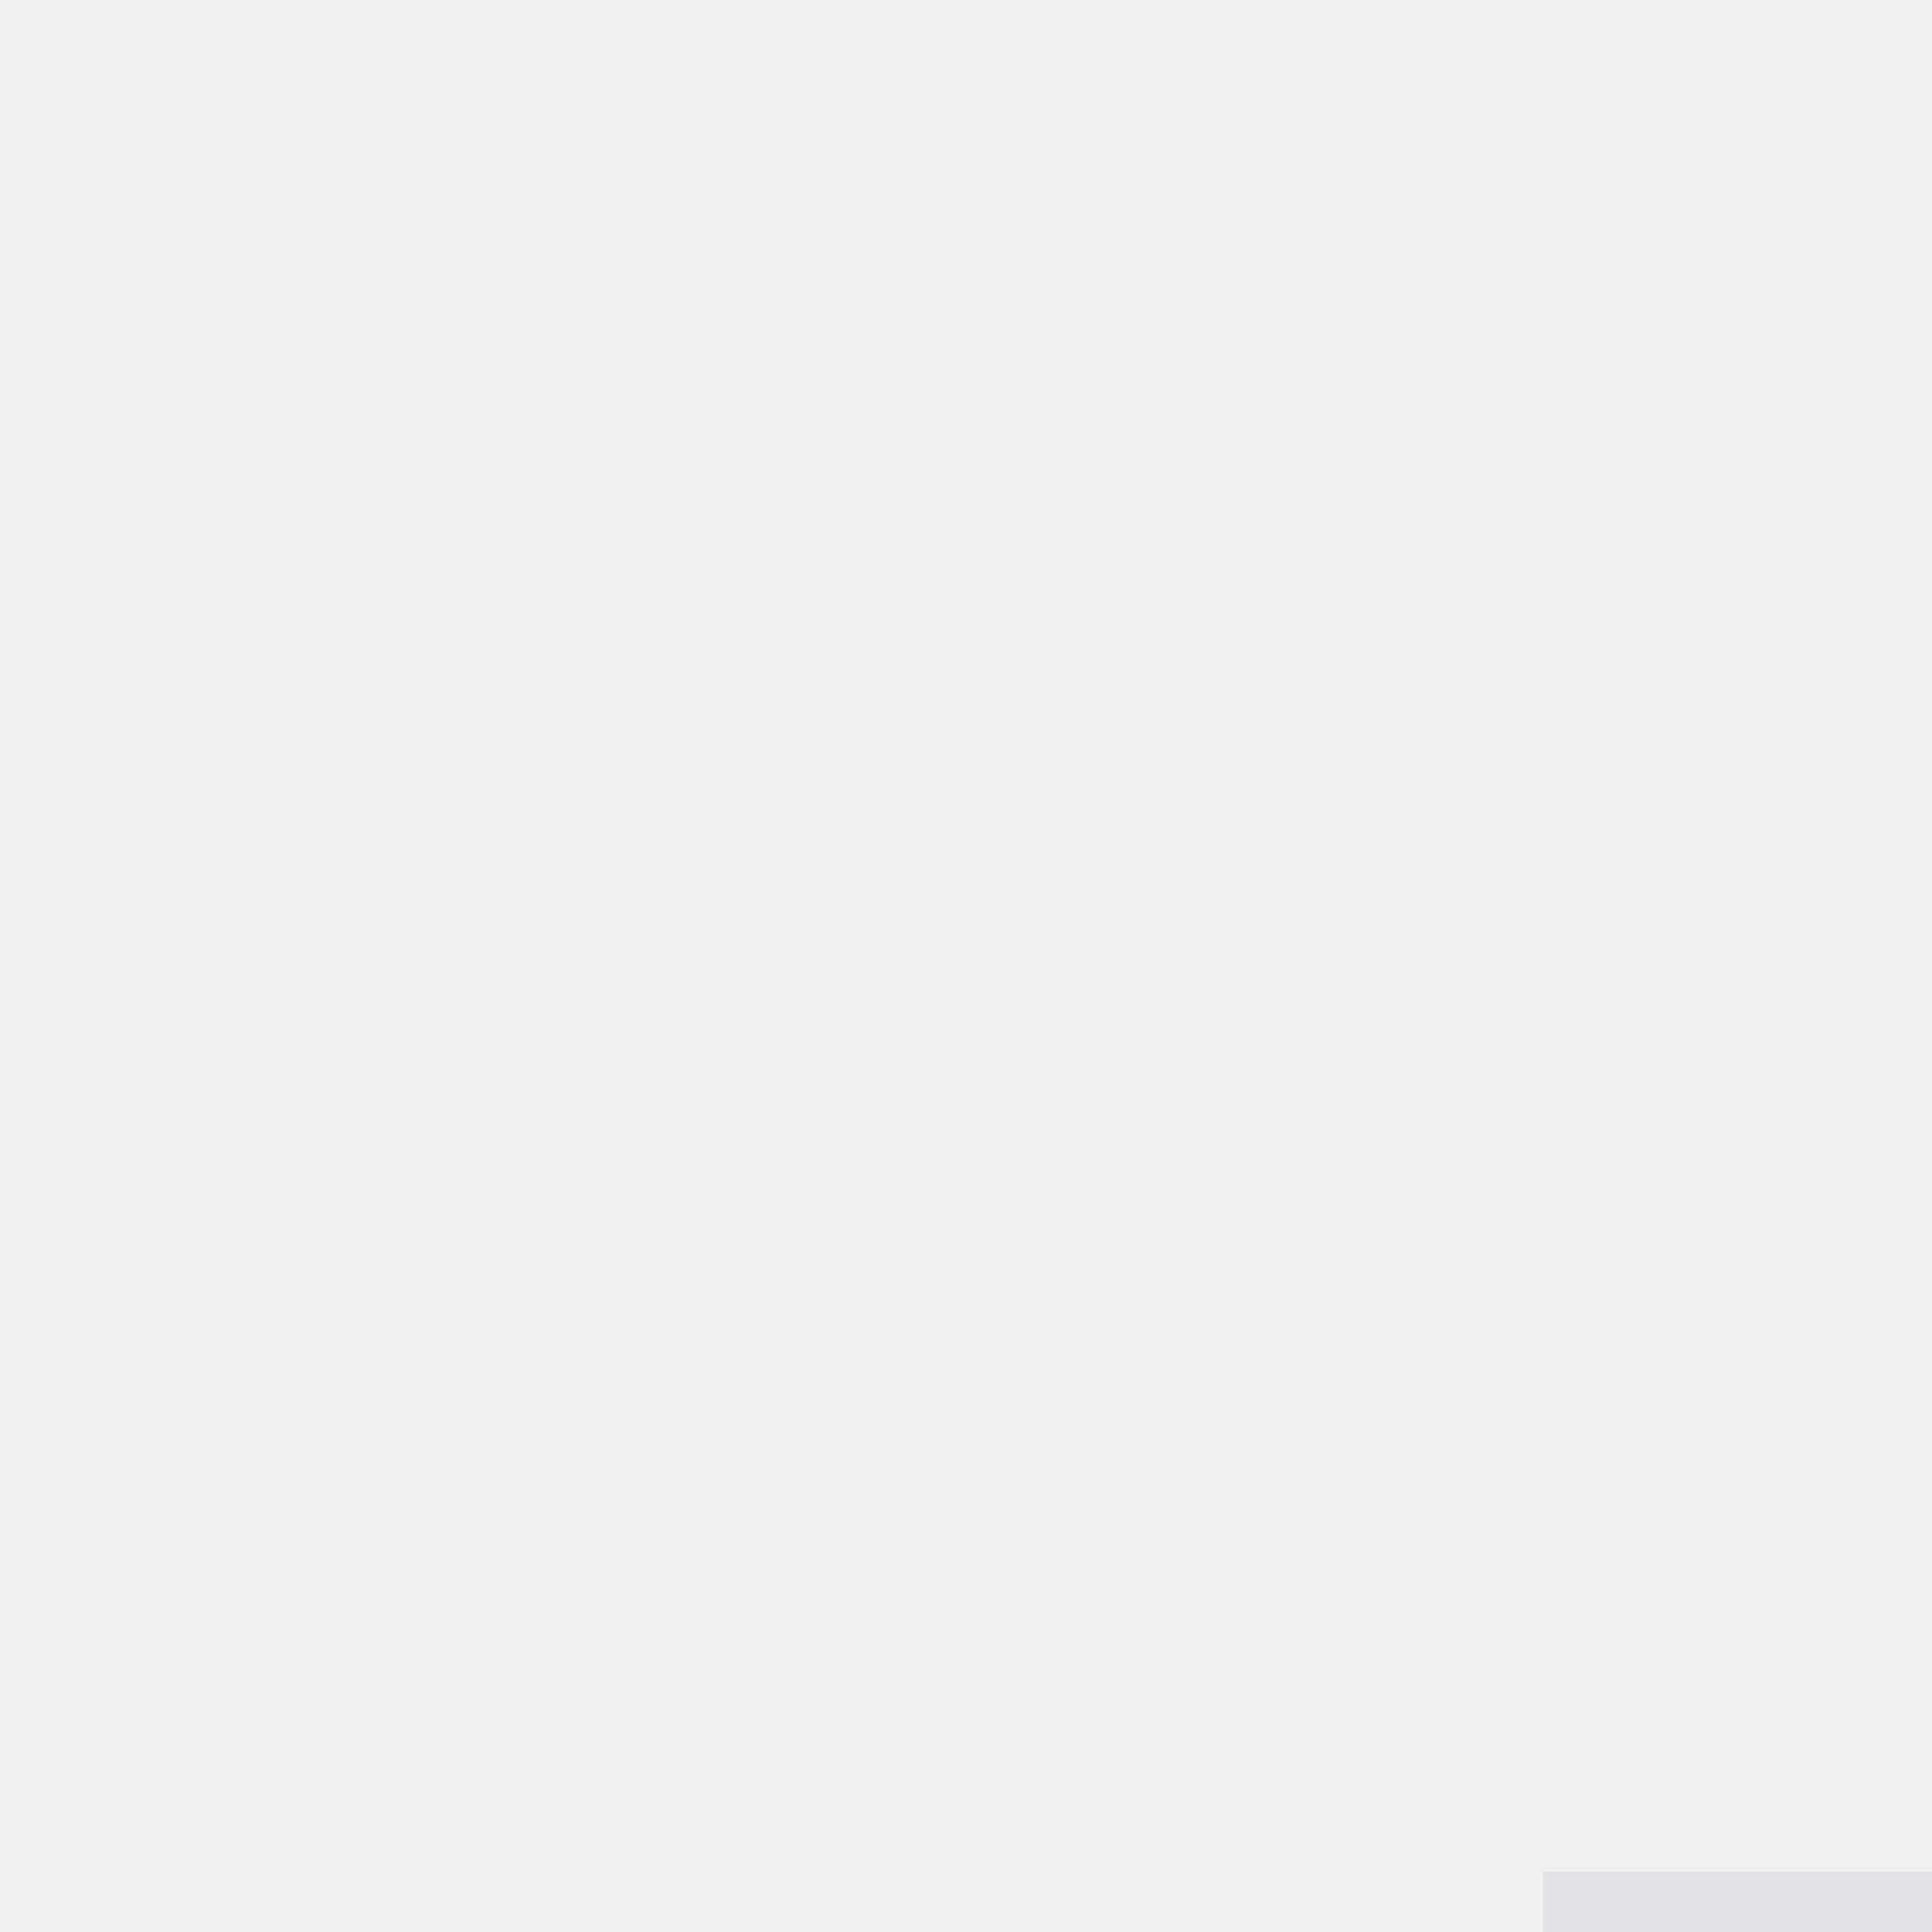
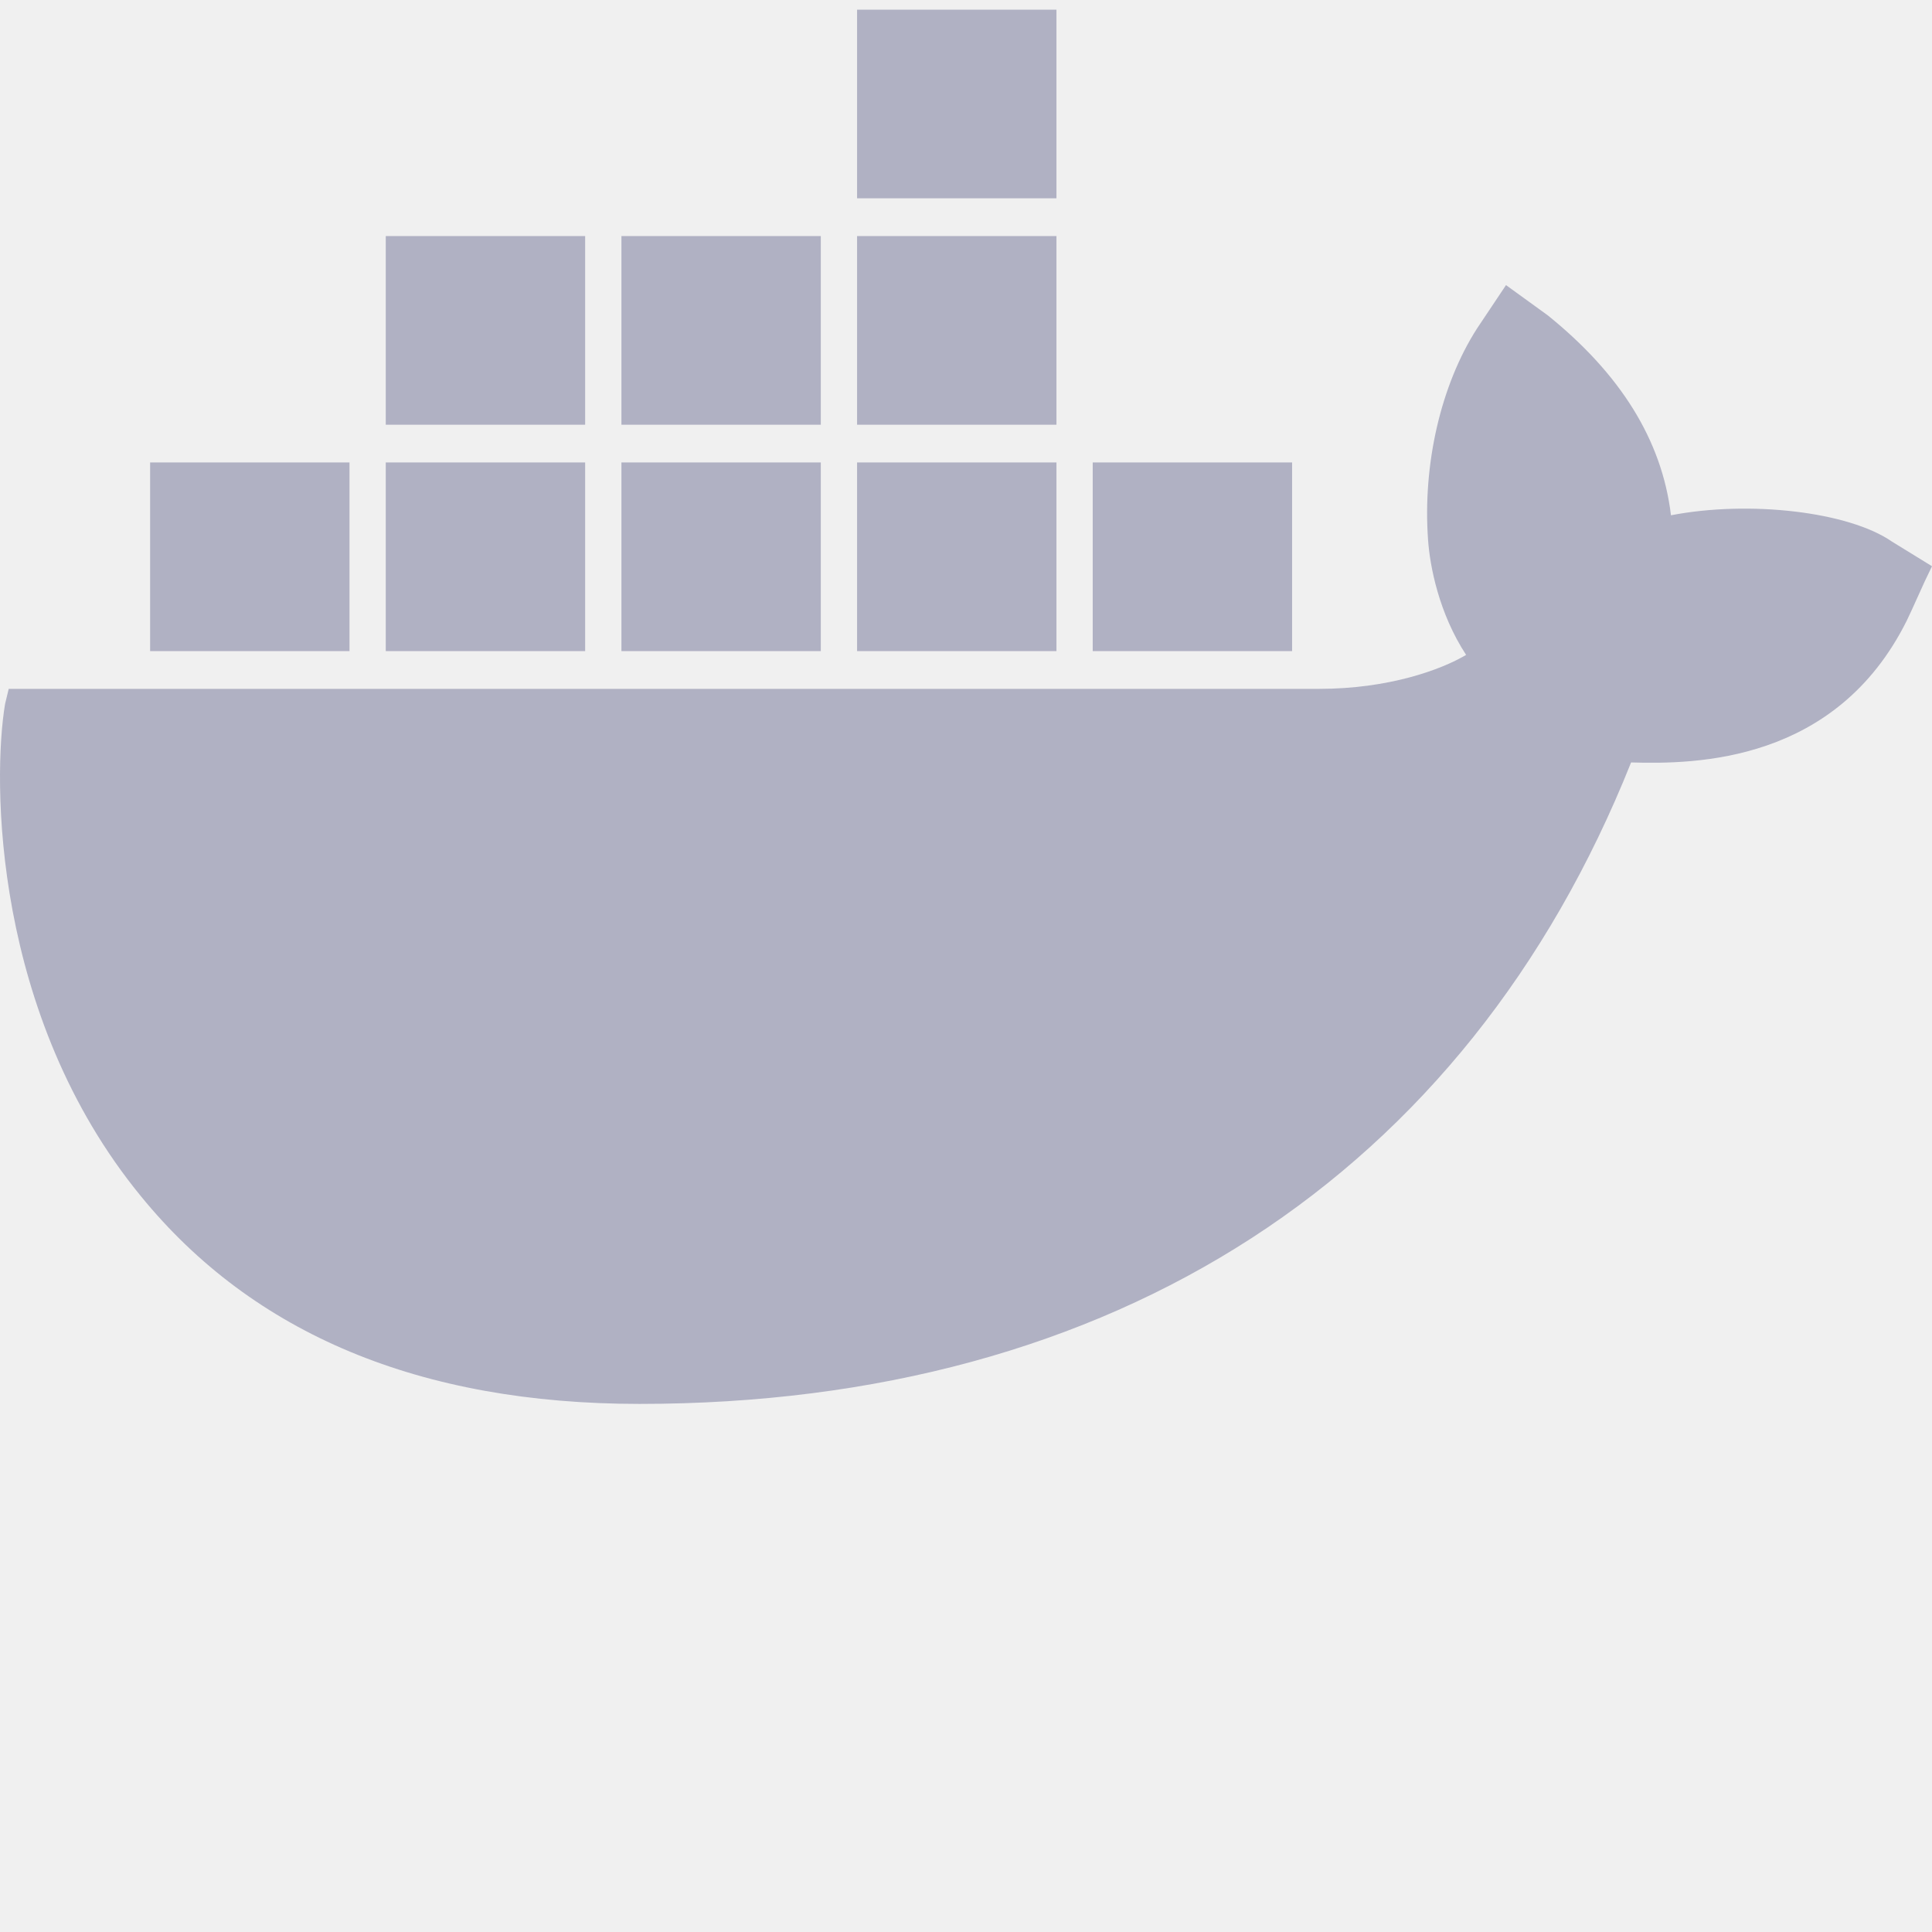
- <svg xmlns="http://www.w3.org/2000/svg" viewBox="0 0 25 25" fill="none">
-   <g clip-path="url(#a)" opacity=".2">
-     <path fill="#B0B1C3" d="M97.936 40.038c-2.252-1.563-7.412-2.148-11.447-1.367-.469-3.906-2.627-7.324-6.38-10.351l-2.158-1.563-1.501 2.246c-1.877 2.93-2.815 7.031-2.534 10.937.094 1.367.563 3.809 1.97 5.957-1.313.781-4.034 1.758-7.599 1.758H.451l-.188.78C-.393 52.343-.393 64.55 7.3 73.924c5.817 7.129 14.45 10.742 25.802 10.742 24.583 0 42.785-11.816 51.323-33.202 3.378.098 10.602 0 14.261-7.324.094-.195.282-.586.939-2.05l.375-.782-2.064-1.27ZM54.682 12.5h-10.32v9.765h10.32V12.5Zm0 11.718h-10.32v9.765h10.32v-9.765Zm-12.197 0h-10.32v9.765h10.32v-9.765Zm-12.197 0H19.967v9.765h10.32v-9.765ZM18.09 35.936H7.77v9.766h10.32v-9.766Zm12.198 0H19.967v9.766h10.32v-9.766Zm12.197 0h-10.32v9.766h10.32v-9.766Zm12.197 0h-10.32v9.766h10.32v-9.766Zm12.198 0H56.559v9.766h10.32v-9.766Z" />
+ <svg xmlns="http://www.w3.org/2000/svg" viewBox="0 0 100 100" fill="none">
+   <g clip-path="url(#a)">
+     <path fill="#B0B1C3" d="M97.936 28.038c-2.252-1.563-7.412-2.148-11.447-1.367-.469-3.906-2.627-7.324-6.38-10.351l-2.158-1.563-1.501 2.246c-1.877 2.93-2.815 7.031-2.534 10.937.094 1.367.563 3.809 1.97 5.957-1.313.781-4.034 1.758-7.599 1.758H.451l-.188.78C-.393 40.343-.393 52.55 7.3 61.924c5.817 7.129 14.45 10.742 25.802 10.742 24.583 0 42.785-11.816 51.323-33.202 3.378.098 10.602 0 14.261-7.324.094-.195.282-.586.939-2.05l.375-.782-2.064-1.27ZM54.682.5h-10.32v9.765h10.32V.5Zm0 11.718h-10.32v9.765h10.32v-9.765Zm-12.197 0h-10.32v9.765h10.32v-9.765Zm-12.197 0H19.967v9.765h10.32v-9.765ZM18.09 23.936H7.77v9.766h10.32v-9.766Zm12.198 0H19.967v9.766h10.32v-9.766Zm12.197 0h-10.32v9.766h10.32v-9.766Zm12.197 0h-10.32v9.766h10.32v-9.766Zm12.198 0H56.559v9.766h10.32v-9.766Z" />
  </g>
  <defs>
    <clipPath id="a">
-       <path fill="#fff" d="M0 12.5h100v72.266H0z" />
+       <path fill="#fff" d="M0 .5h100v72.266H0z" />
    </clipPath>
  </defs>
</svg>
